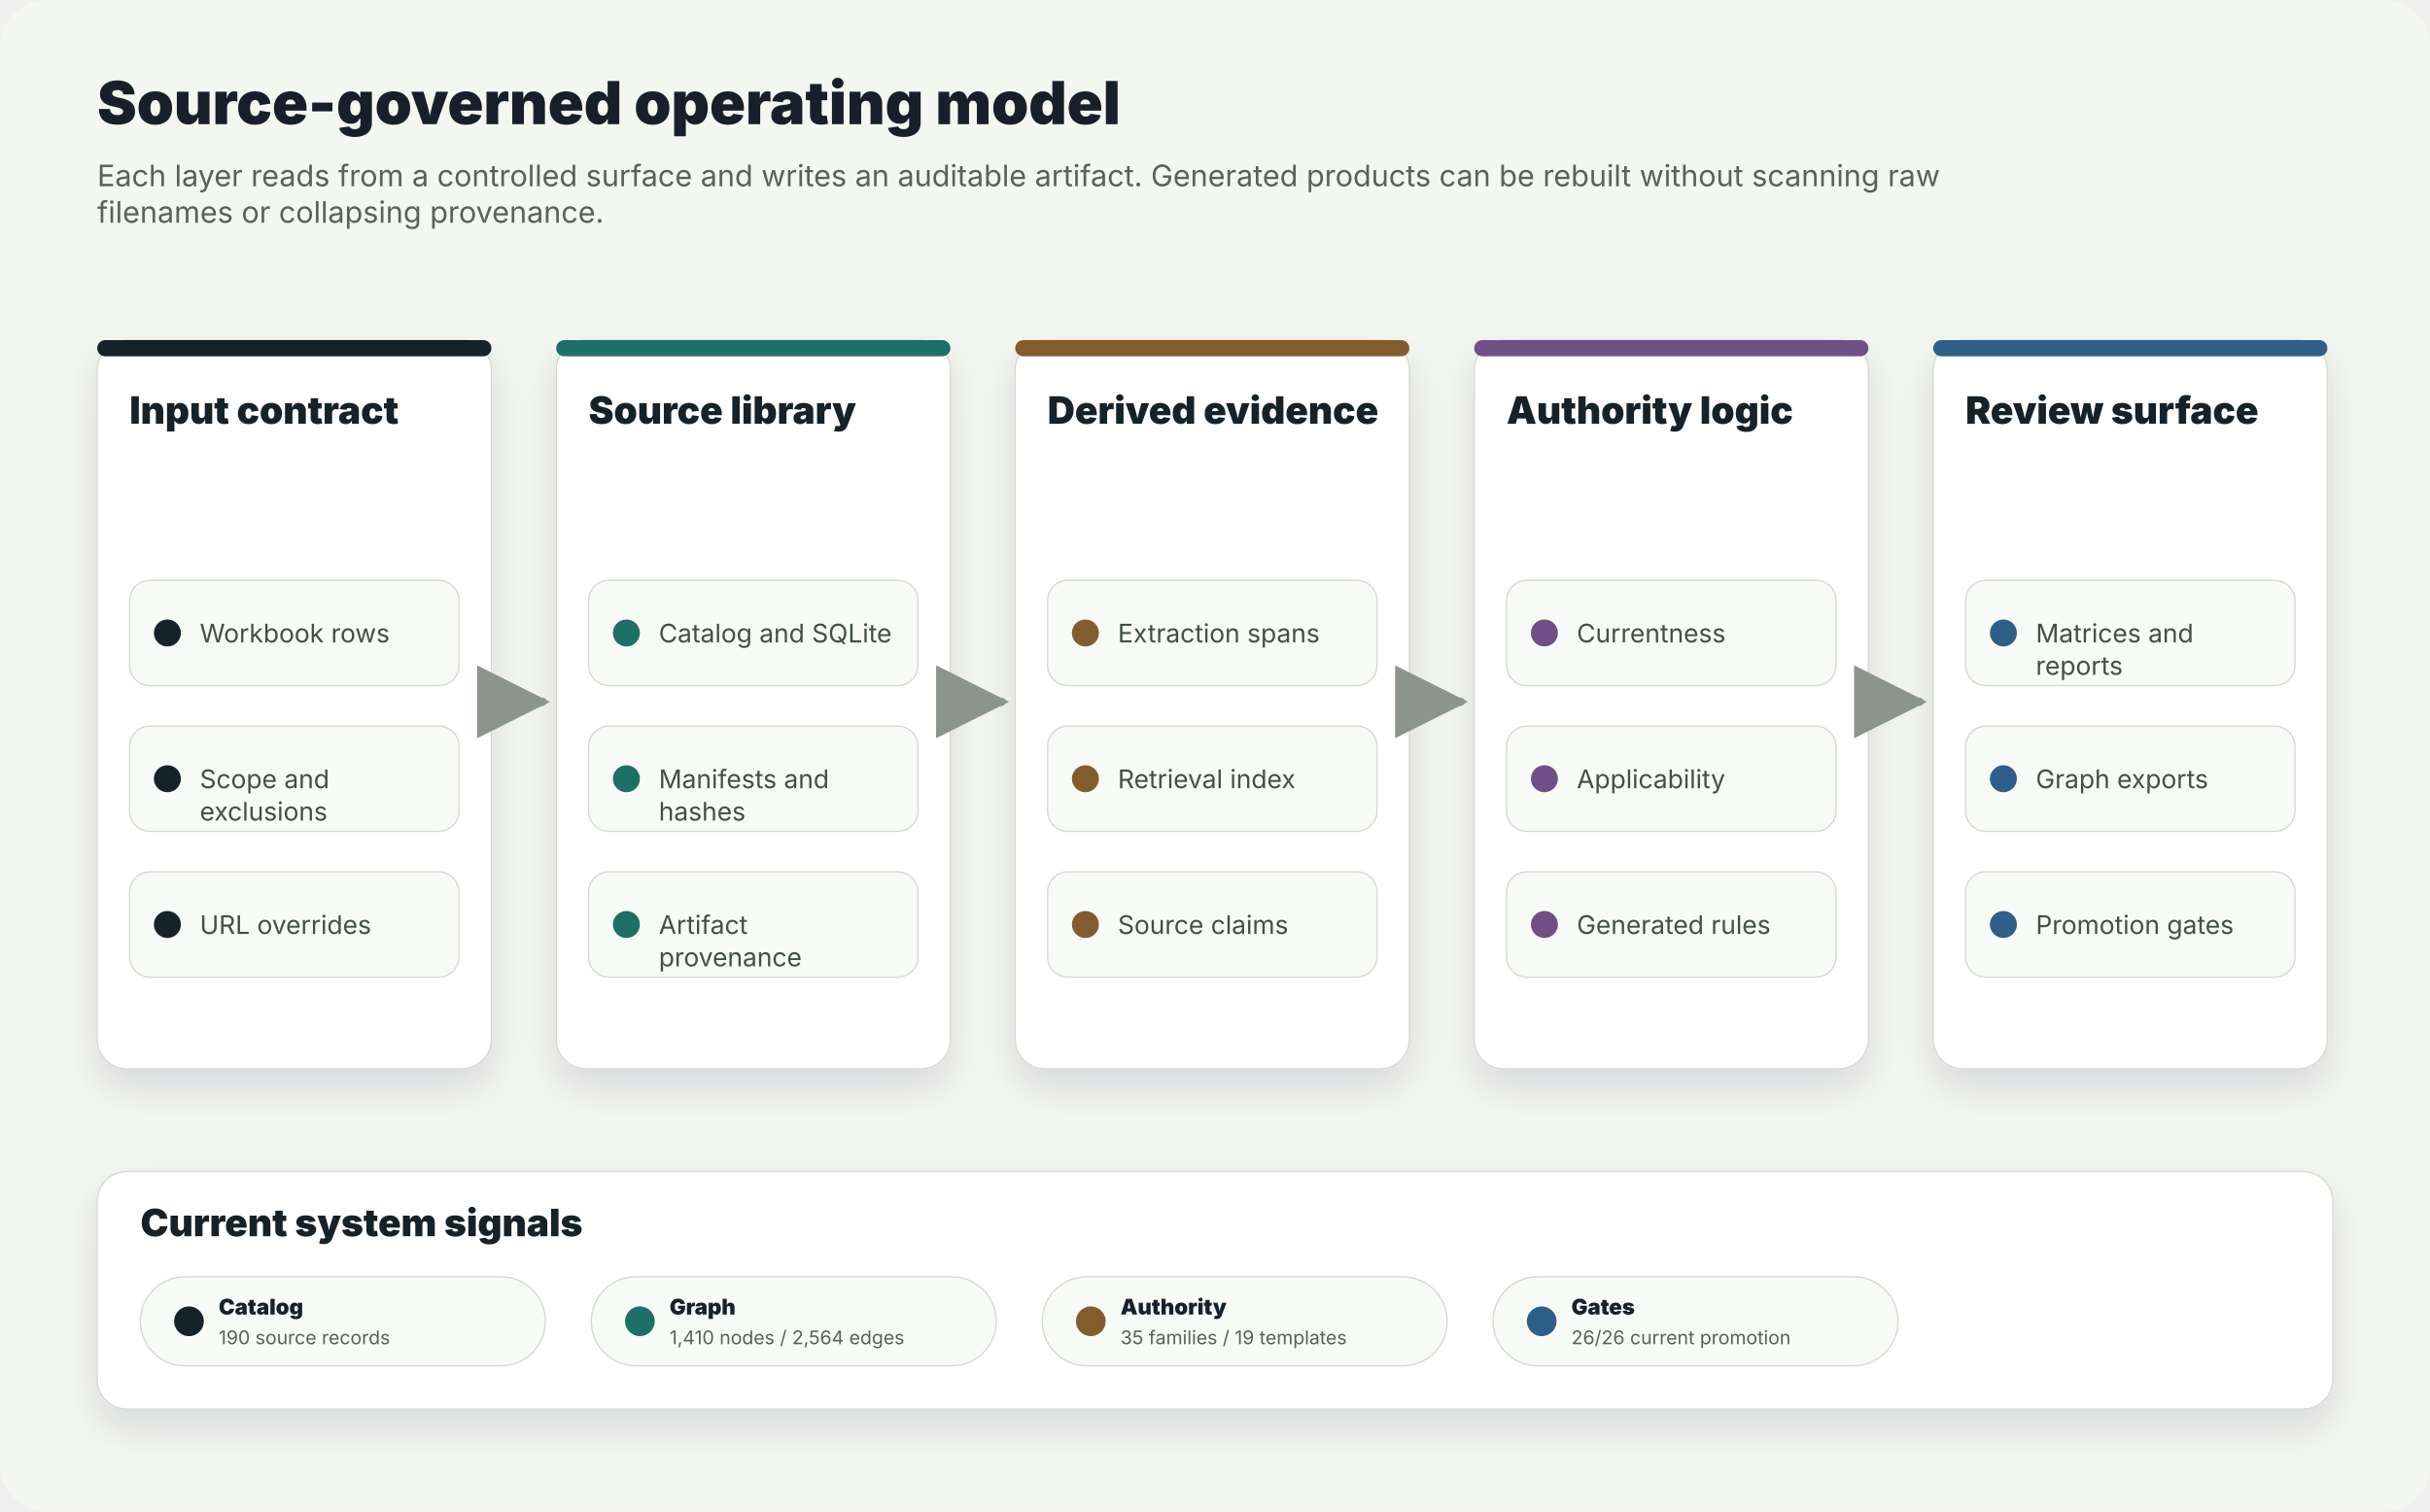
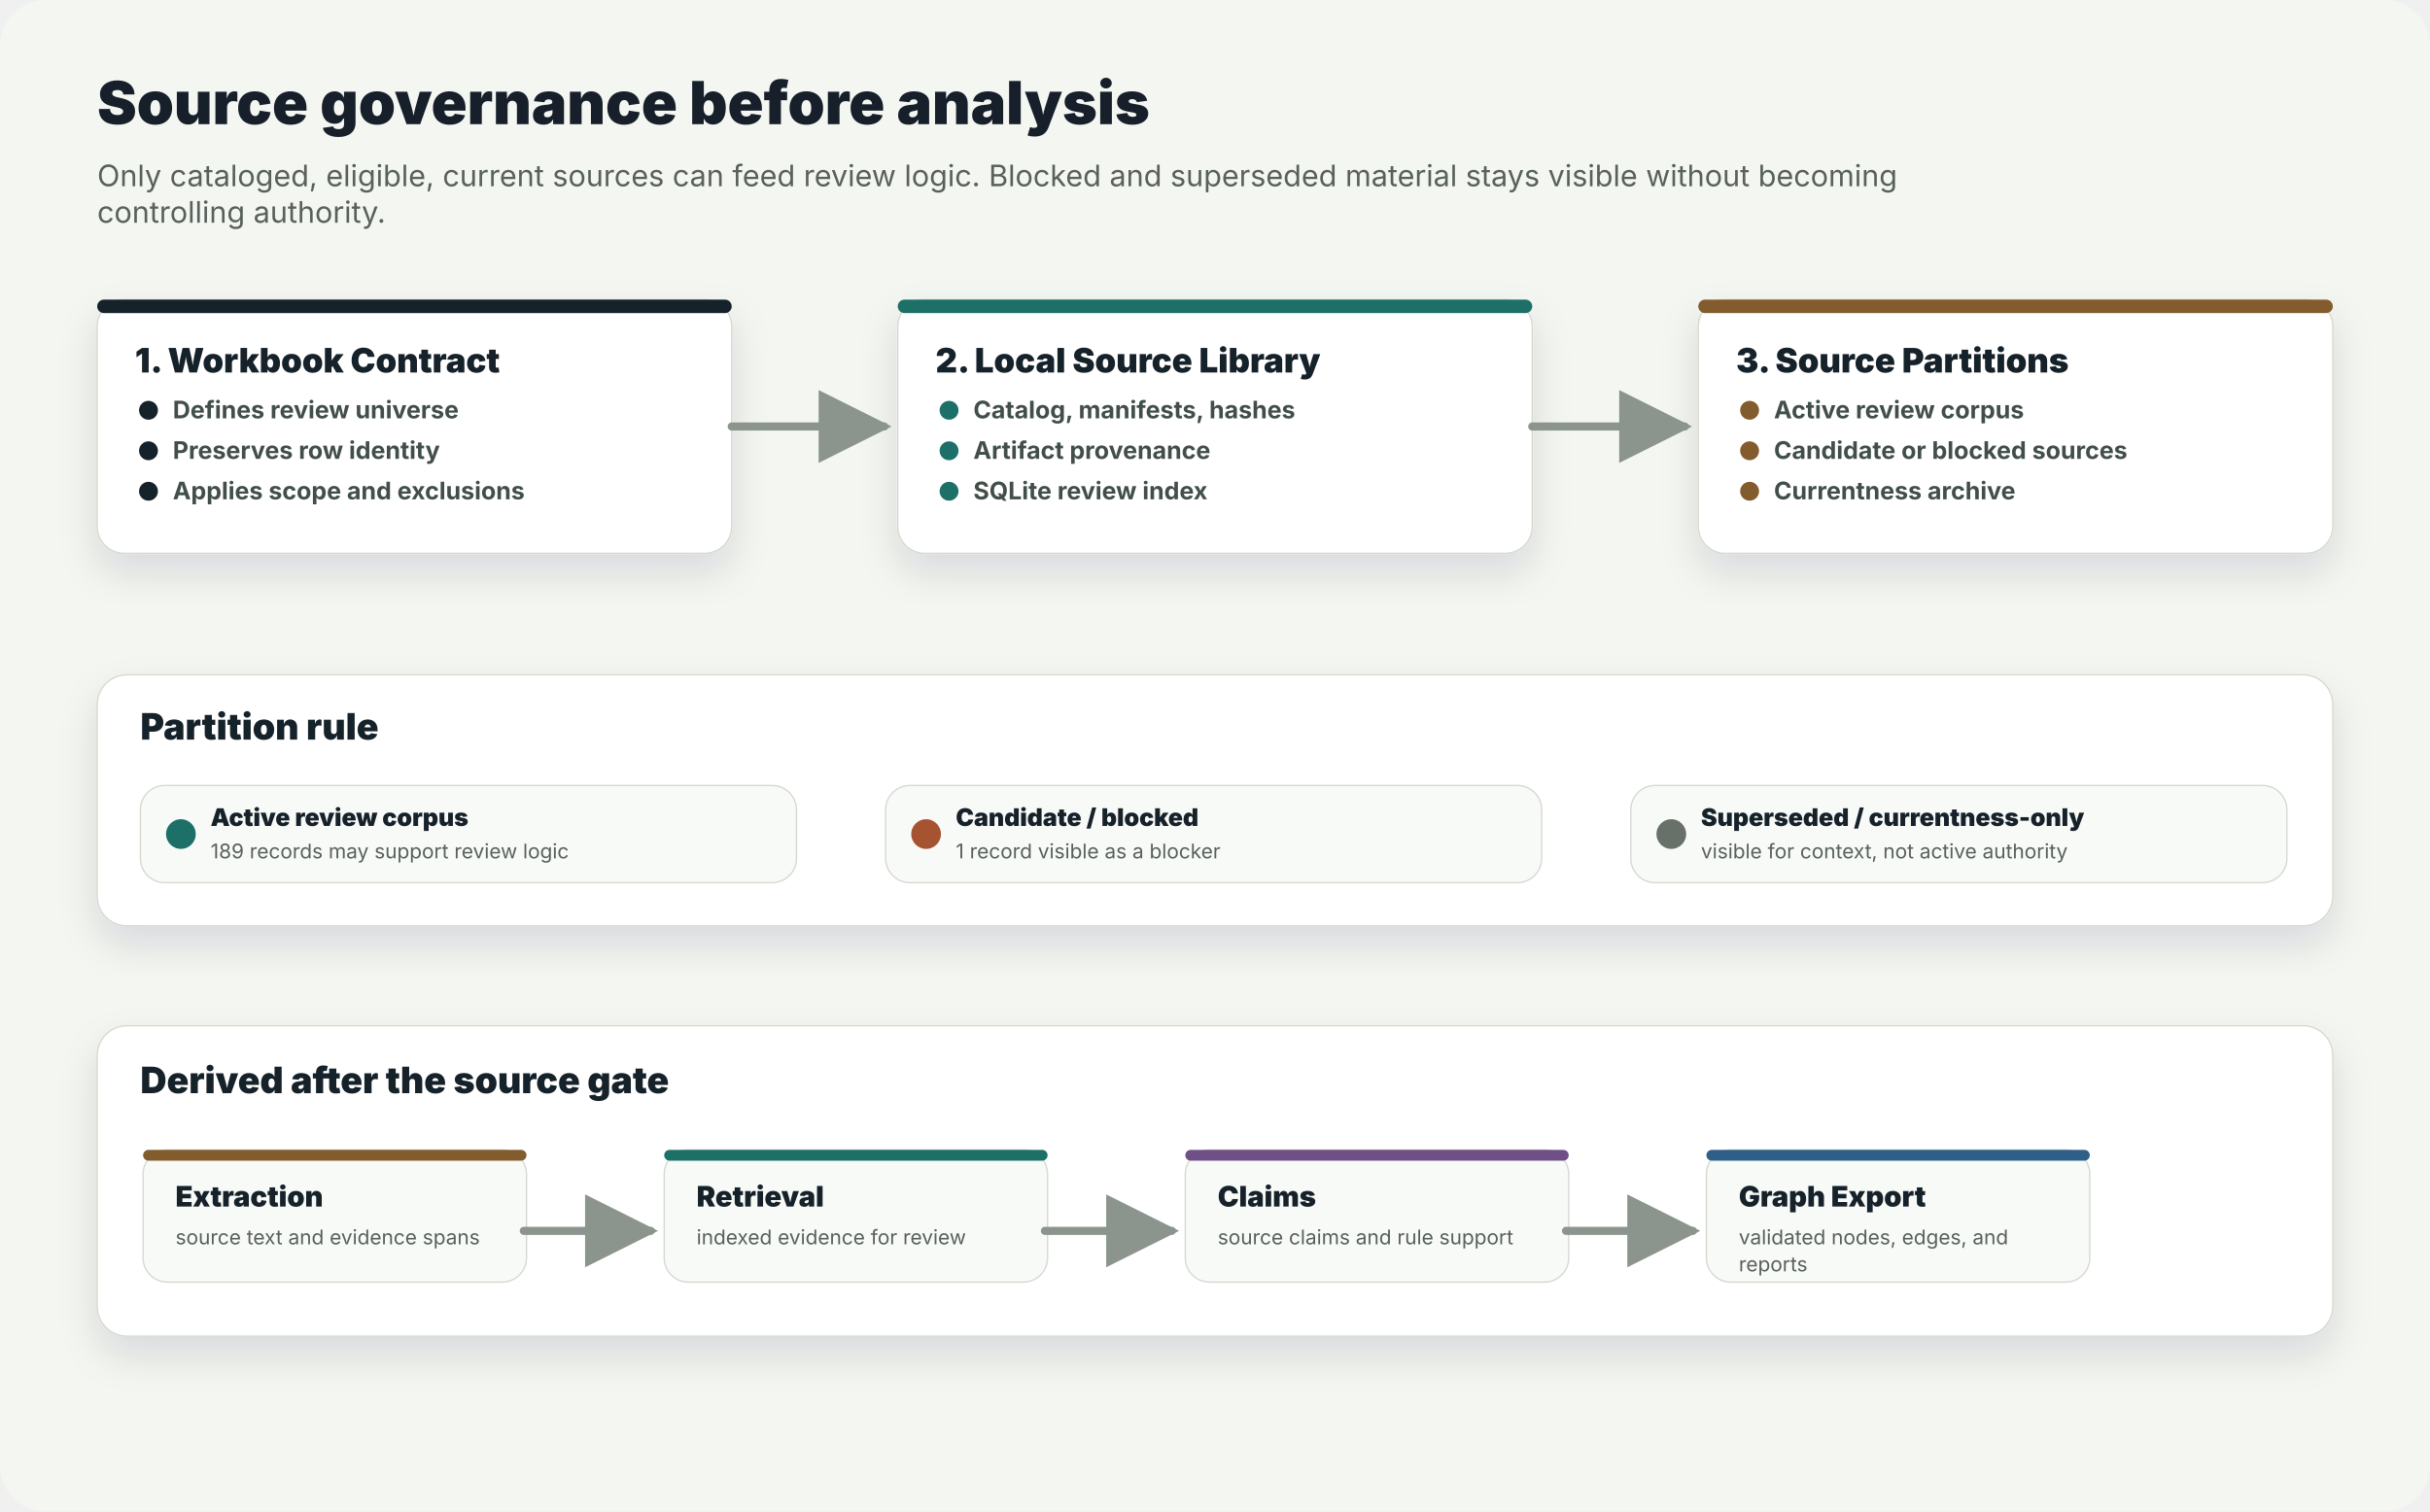
<svg xmlns="http://www.w3.org/2000/svg" width="1800" height="1120" viewBox="0 0 1800 1120" role="img" aria-label="Operating model from source library to review outputs">
  <defs>
    <filter id="shadow" x="-20%" y="-20%" width="140%" height="140%">
      <feDropShadow dx="0" dy="14" stdDeviation="14" flood-color="#17202a" flood-opacity="0.12" />
    </filter>
    <marker id="arrow" viewBox="0 0 10 10" refX="9" refY="5" markerWidth="9" markerHeight="9" orient="auto-start-reverse">
      <path d="M 0 0 L 10 5 L 0 10 z" fill="#8b948d" />
    </marker>
  </defs>
  <rect width="1800" height="1120" rx="34" fill="#f4f6f2" />
-   <text x="72" y="92" font-family="Inter, Arial, sans-serif" font-size="44" font-weight="880" fill="#17202a">Source-governed operating model</text>
-   <text x="72" y="138" text-anchor="start" font-family="Inter, Arial, sans-serif" font-size="22" fill="#58615b">Each layer reads from a controlled surface and writes an auditable artifact. Generated products can be rebuilt without scanning raw</text>
-   <text x="72" y="165" text-anchor="start" font-family="Inter, Arial, sans-serif" font-size="22" fill="#58615b">filenames or collapsing provenance.</text>
-   <g transform="translate(72 252)" filter="url(#shadow)">
-     <rect width="292" height="540" rx="22" fill="#ffffff" stroke="#d4d9d0" />
-     <rect width="292" height="12" rx="6" fill="#17202a" />
-     <text x="24" y="62" text-anchor="start" font-family="Inter, Arial, sans-serif" font-size="28" font-weight="880" fill="#17202a">Input contract</text>
-     <g transform="translate(24 178)">
-       <rect width="244" height="78" rx="15" fill="#f8faf7" stroke="#d4d9d0" />
-       <circle cx="28" cy="39" r="10" fill="#17202a" />
-       <text x="52" y="46" text-anchor="start" font-family="Inter, Arial, sans-serif" font-size="19" fill="#435049">Workbook rows</text>
+   <text x="72" y="92" font-family="Inter, Arial, sans-serif" font-size="44" font-weight="880" fill="#17202a">Source governance before analysis</text>
+   <text x="72" y="138" text-anchor="start" font-family="Inter, Arial, sans-serif" font-size="22" fill="#58615b">Only cataloged, eligible, current sources can feed review logic. Blocked and superseded material stays visible without becoming</text>
+   <text x="72" y="165" text-anchor="start" font-family="Inter, Arial, sans-serif" font-size="22" fill="#58615b">controlling authority.</text>
+   <g transform="translate(72 222)" filter="url(#shadow)">
+     <rect width="470" height="188" rx="20" fill="#ffffff" stroke="#d4d9d0" />
+     <rect width="470" height="10" rx="5" fill="#17202a" />
+     <text x="28" y="54" font-family="Inter, Arial, sans-serif" font-size="25" font-weight="880" fill="#17202a">1. Workbook Contract</text>
+     <g transform="translate(30 88)">
+       <circle cx="8" cy="-6" r="7" fill="#17202a" />
+       <text x="26" y="0" font-family="Inter, Arial, sans-serif" font-size="18" font-weight="730" fill="#435049">Defines review universe</text>
    </g>
-     <g transform="translate(24 286)">
-       <rect width="244" height="78" rx="15" fill="#f8faf7" stroke="#d4d9d0" />
-       <circle cx="28" cy="39" r="10" fill="#17202a" />
-       <text x="52" y="46" text-anchor="start" font-family="Inter, Arial, sans-serif" font-size="19" fill="#435049">Scope and</text>
-       <text x="52" y="70" text-anchor="start" font-family="Inter, Arial, sans-serif" font-size="19" fill="#435049">exclusions</text>
+     <g transform="translate(30 118)">
+       <circle cx="8" cy="-6" r="7" fill="#17202a" />
+       <text x="26" y="0" font-family="Inter, Arial, sans-serif" font-size="18" font-weight="730" fill="#435049">Preserves row identity</text>
    </g>
-     <g transform="translate(24 394)">
-       <rect width="244" height="78" rx="15" fill="#f8faf7" stroke="#d4d9d0" />
-       <circle cx="28" cy="39" r="10" fill="#17202a" />
-       <text x="52" y="46" text-anchor="start" font-family="Inter, Arial, sans-serif" font-size="19" fill="#435049">URL overrides</text>
+     <g transform="translate(30 148)">
+       <circle cx="8" cy="-6" r="7" fill="#17202a" />
+       <text x="26" y="0" font-family="Inter, Arial, sans-serif" font-size="18" font-weight="730" fill="#435049">Applies scope and exclusions</text>
    </g>
  </g>
-   <g transform="translate(412 252)" filter="url(#shadow)">
-     <rect width="292" height="540" rx="22" fill="#ffffff" stroke="#d4d9d0" />
-     <rect width="292" height="12" rx="6" fill="#1f6f68" />
-     <text x="24" y="62" text-anchor="start" font-family="Inter, Arial, sans-serif" font-size="28" font-weight="880" fill="#17202a">Source library</text>
-     <g transform="translate(24 178)">
-       <rect width="244" height="78" rx="15" fill="#f8faf7" stroke="#d4d9d0" />
-       <circle cx="28" cy="39" r="10" fill="#1f6f68" />
-       <text x="52" y="46" text-anchor="start" font-family="Inter, Arial, sans-serif" font-size="19" fill="#435049">Catalog and SQLite</text>
+   <g transform="translate(665 222)" filter="url(#shadow)">
+     <rect width="470" height="188" rx="20" fill="#ffffff" stroke="#d4d9d0" />
+     <rect width="470" height="10" rx="5" fill="#1f6f68" />
+     <text x="28" y="54" font-family="Inter, Arial, sans-serif" font-size="25" font-weight="880" fill="#17202a">2. Local Source Library</text>
+     <g transform="translate(30 88)">
+       <circle cx="8" cy="-6" r="7" fill="#1f6f68" />
+       <text x="26" y="0" font-family="Inter, Arial, sans-serif" font-size="18" font-weight="730" fill="#435049">Catalog, manifests, hashes</text>
    </g>
-     <g transform="translate(24 286)">
-       <rect width="244" height="78" rx="15" fill="#f8faf7" stroke="#d4d9d0" />
-       <circle cx="28" cy="39" r="10" fill="#1f6f68" />
-       <text x="52" y="46" text-anchor="start" font-family="Inter, Arial, sans-serif" font-size="19" fill="#435049">Manifests and</text>
-       <text x="52" y="70" text-anchor="start" font-family="Inter, Arial, sans-serif" font-size="19" fill="#435049">hashes</text>
+     <g transform="translate(30 118)">
+       <circle cx="8" cy="-6" r="7" fill="#1f6f68" />
+       <text x="26" y="0" font-family="Inter, Arial, sans-serif" font-size="18" font-weight="730" fill="#435049">Artifact provenance</text>
    </g>
-     <g transform="translate(24 394)">
-       <rect width="244" height="78" rx="15" fill="#f8faf7" stroke="#d4d9d0" />
-       <circle cx="28" cy="39" r="10" fill="#1f6f68" />
-       <text x="52" y="46" text-anchor="start" font-family="Inter, Arial, sans-serif" font-size="19" fill="#435049">Artifact</text>
-       <text x="52" y="70" text-anchor="start" font-family="Inter, Arial, sans-serif" font-size="19" fill="#435049">provenance</text>
+     <g transform="translate(30 148)">
+       <circle cx="8" cy="-6" r="7" fill="#1f6f68" />
+       <text x="26" y="0" font-family="Inter, Arial, sans-serif" font-size="18" font-weight="730" fill="#435049">SQLite review index</text>
    </g>
  </g>
-   <g transform="translate(752 252)" filter="url(#shadow)">
-     <rect width="292" height="540" rx="22" fill="#ffffff" stroke="#d4d9d0" />
-     <rect width="292" height="12" rx="6" fill="#835b2f" />
-     <text x="24" y="62" text-anchor="start" font-family="Inter, Arial, sans-serif" font-size="28" font-weight="880" fill="#17202a">Derived evidence</text>
-     <g transform="translate(24 178)">
-       <rect width="244" height="78" rx="15" fill="#f8faf7" stroke="#d4d9d0" />
-       <circle cx="28" cy="39" r="10" fill="#835b2f" />
-       <text x="52" y="46" text-anchor="start" font-family="Inter, Arial, sans-serif" font-size="19" fill="#435049">Extraction spans</text>
+   <g transform="translate(1258 222)" filter="url(#shadow)">
+     <rect width="470" height="188" rx="20" fill="#ffffff" stroke="#d4d9d0" />
+     <rect width="470" height="10" rx="5" fill="#835b2f" />
+     <text x="28" y="54" font-family="Inter, Arial, sans-serif" font-size="25" font-weight="880" fill="#17202a">3. Source Partitions</text>
+     <g transform="translate(30 88)">
+       <circle cx="8" cy="-6" r="7" fill="#835b2f" />
+       <text x="26" y="0" font-family="Inter, Arial, sans-serif" font-size="18" font-weight="730" fill="#435049">Active review corpus</text>
    </g>
-     <g transform="translate(24 286)">
-       <rect width="244" height="78" rx="15" fill="#f8faf7" stroke="#d4d9d0" />
-       <circle cx="28" cy="39" r="10" fill="#835b2f" />
-       <text x="52" y="46" text-anchor="start" font-family="Inter, Arial, sans-serif" font-size="19" fill="#435049">Retrieval index</text>
+     <g transform="translate(30 118)">
+       <circle cx="8" cy="-6" r="7" fill="#835b2f" />
+       <text x="26" y="0" font-family="Inter, Arial, sans-serif" font-size="18" font-weight="730" fill="#435049">Candidate or blocked sources</text>
    </g>
-     <g transform="translate(24 394)">
-       <rect width="244" height="78" rx="15" fill="#f8faf7" stroke="#d4d9d0" />
-       <circle cx="28" cy="39" r="10" fill="#835b2f" />
-       <text x="52" y="46" text-anchor="start" font-family="Inter, Arial, sans-serif" font-size="19" fill="#435049">Source claims</text>
+     <g transform="translate(30 148)">
+       <circle cx="8" cy="-6" r="7" fill="#835b2f" />
+       <text x="26" y="0" font-family="Inter, Arial, sans-serif" font-size="18" font-weight="730" fill="#435049">Currentness archive</text>
    </g>
  </g>
-   <g transform="translate(1092 252)" filter="url(#shadow)">
-     <rect width="292" height="540" rx="22" fill="#ffffff" stroke="#d4d9d0" />
-     <rect width="292" height="12" rx="6" fill="#6f4f86" />
-     <text x="24" y="62" text-anchor="start" font-family="Inter, Arial, sans-serif" font-size="28" font-weight="880" fill="#17202a">Authority logic</text>
-     <g transform="translate(24 178)">
-       <rect width="244" height="78" rx="15" fill="#f8faf7" stroke="#d4d9d0" />
-       <circle cx="28" cy="39" r="10" fill="#6f4f86" />
-       <text x="52" y="46" text-anchor="start" font-family="Inter, Arial, sans-serif" font-size="19" fill="#435049">Currentness</text>
+   <path d="M 542 316 L 655 316" stroke="#8b948d" stroke-width="6" stroke-linecap="round" marker-end="url(#arrow)" />
+   <path d="M 1135 316 L 1248 316" stroke="#8b948d" stroke-width="6" stroke-linecap="round" marker-end="url(#arrow)" />
+   <g transform="translate(72 500)" filter="url(#shadow)">
+     <rect width="1656" height="186" rx="22" fill="#ffffff" stroke="#d4d9d0" />
+     <text x="32" y="48" font-family="Inter, Arial, sans-serif" font-size="27" font-weight="880" fill="#17202a">Partition rule</text>
+     <g transform="translate(32 82)">
+       <rect width="486" height="72" rx="18" fill="#f8faf7" stroke="#d4d9d0" />
+       <circle cx="30" cy="36" r="11" fill="#1f6f68" />
+       <text x="52" y="30" font-family="Inter, Arial, sans-serif" font-size="18" font-weight="850" fill="#17202a">Active review corpus</text>
+       <text x="52" y="54" font-family="Inter, Arial, sans-serif" font-size="15" fill="#58615b">189 records may support review logic</text>
    </g>
-     <g transform="translate(24 286)">
-       <rect width="244" height="78" rx="15" fill="#f8faf7" stroke="#d4d9d0" />
-       <circle cx="28" cy="39" r="10" fill="#6f4f86" />
-       <text x="52" y="46" text-anchor="start" font-family="Inter, Arial, sans-serif" font-size="19" fill="#435049">Applicability</text>
+     <g transform="translate(584 82)">
+       <rect width="486" height="72" rx="18" fill="#f8faf7" stroke="#d4d9d0" />
+       <circle cx="30" cy="36" r="11" fill="#a65332" />
+       <text x="52" y="30" font-family="Inter, Arial, sans-serif" font-size="18" font-weight="850" fill="#17202a">Candidate / blocked</text>
+       <text x="52" y="54" font-family="Inter, Arial, sans-serif" font-size="15" fill="#58615b">1 record visible as a blocker</text>
    </g>
-     <g transform="translate(24 394)">
-       <rect width="244" height="78" rx="15" fill="#f8faf7" stroke="#d4d9d0" />
-       <circle cx="28" cy="39" r="10" fill="#6f4f86" />
-       <text x="52" y="46" text-anchor="start" font-family="Inter, Arial, sans-serif" font-size="19" fill="#435049">Generated rules</text>
+     <g transform="translate(1136 82)">
+       <rect width="486" height="72" rx="18" fill="#f8faf7" stroke="#d4d9d0" />
+       <circle cx="30" cy="36" r="11" fill="#68706a" />
+       <text x="52" y="30" font-family="Inter, Arial, sans-serif" font-size="18" font-weight="850" fill="#17202a">Superseded / currentness-only</text>
+       <text x="52" y="54" font-family="Inter, Arial, sans-serif" font-size="15" fill="#58615b">visible for context, not active authority</text>
    </g>
  </g>
-   <g transform="translate(1432 252)" filter="url(#shadow)">
-     <rect width="292" height="540" rx="22" fill="#ffffff" stroke="#d4d9d0" />
-     <rect width="292" height="12" rx="6" fill="#2e5e88" />
-     <text x="24" y="62" text-anchor="start" font-family="Inter, Arial, sans-serif" font-size="28" font-weight="880" fill="#17202a">Review surface</text>
-     <g transform="translate(24 178)">
-       <rect width="244" height="78" rx="15" fill="#f8faf7" stroke="#d4d9d0" />
-       <circle cx="28" cy="39" r="10" fill="#2e5e88" />
-       <text x="52" y="46" text-anchor="start" font-family="Inter, Arial, sans-serif" font-size="19" fill="#435049">Matrices and</text>
-       <text x="52" y="70" text-anchor="start" font-family="Inter, Arial, sans-serif" font-size="19" fill="#435049">reports</text>
+   <g transform="translate(72 760)" filter="url(#shadow)">
+     <rect width="1656" height="230" rx="22" fill="#ffffff" stroke="#d4d9d0" />
+     <text x="32" y="50" font-family="Inter, Arial, sans-serif" font-size="27" font-weight="880" fill="#17202a">Derived after the source gate</text>
+     <g transform="translate(34 92)">
+       <rect width="284" height="98" rx="18" fill="#f8faf7" stroke="#d4d9d0" />
+       <rect width="284" height="8" rx="4" fill="#835b2f" />
+       <text x="24" y="42" font-family="Inter, Arial, sans-serif" font-size="21" font-weight="860" fill="#17202a">Extraction</text>
+       <text x="24" y="70" text-anchor="start" font-family="Inter, Arial, sans-serif" font-size="15" fill="#58615b">source text and evidence spans</text>
    </g>
-     <g transform="translate(24 286)">
-       <rect width="244" height="78" rx="15" fill="#f8faf7" stroke="#d4d9d0" />
-       <circle cx="28" cy="39" r="10" fill="#2e5e88" />
-       <text x="52" y="46" text-anchor="start" font-family="Inter, Arial, sans-serif" font-size="19" fill="#435049">Graph exports</text>
+     <g transform="translate(420 92)">
+       <rect width="284" height="98" rx="18" fill="#f8faf7" stroke="#d4d9d0" />
+       <rect width="284" height="8" rx="4" fill="#1f6f68" />
+       <text x="24" y="42" font-family="Inter, Arial, sans-serif" font-size="21" font-weight="860" fill="#17202a">Retrieval</text>
+       <text x="24" y="70" text-anchor="start" font-family="Inter, Arial, sans-serif" font-size="15" fill="#58615b">indexed evidence for review</text>
    </g>
-     <g transform="translate(24 394)">
-       <rect width="244" height="78" rx="15" fill="#f8faf7" stroke="#d4d9d0" />
-       <circle cx="28" cy="39" r="10" fill="#2e5e88" />
-       <text x="52" y="46" text-anchor="start" font-family="Inter, Arial, sans-serif" font-size="19" fill="#435049">Promotion gates</text>
+     <g transform="translate(806 92)">
+       <rect width="284" height="98" rx="18" fill="#f8faf7" stroke="#d4d9d0" />
+       <rect width="284" height="8" rx="4" fill="#6f4f86" />
+       <text x="24" y="42" font-family="Inter, Arial, sans-serif" font-size="21" font-weight="860" fill="#17202a">Claims</text>
+       <text x="24" y="70" text-anchor="start" font-family="Inter, Arial, sans-serif" font-size="15" fill="#58615b">source claims and rule support</text>
    </g>
-   </g>
-   <path d="M 364 520 L 402 520" stroke="#8b948d" stroke-width="6" stroke-linecap="round" marker-end="url(#arrow)" />
-   <path d="M 704 520 L 742 520" stroke="#8b948d" stroke-width="6" stroke-linecap="round" marker-end="url(#arrow)" />
-   <path d="M 1044 520 L 1082 520" stroke="#8b948d" stroke-width="6" stroke-linecap="round" marker-end="url(#arrow)" />
-   <path d="M 1384 520 L 1422 520" stroke="#8b948d" stroke-width="6" stroke-linecap="round" marker-end="url(#arrow)" />
-   <g transform="translate(72 868)" filter="url(#shadow)">
-     <rect width="1656" height="176" rx="22" fill="#ffffff" stroke="#d4d9d0" />
-     <text x="32" y="48" font-family="Inter, Arial, sans-serif" font-size="28" font-weight="880" fill="#17202a">Current system signals</text>
-     <g transform="translate(32 78)">
-       <rect width="300" height="66" rx="33" fill="#f8faf7" stroke="#d4d9d0" />
-       <circle cx="36" cy="33" r="11" fill="#17202a" />
-       <text x="58" y="28" font-family="Inter, Arial, sans-serif" font-size="16" font-weight="850" fill="#17202a">Catalog</text>
-       <text x="58" y="50" font-family="Inter, Arial, sans-serif" font-size="14" fill="#58615b">190 source records</text>
+     <g transform="translate(1192 92)">
+       <rect width="284" height="98" rx="18" fill="#f8faf7" stroke="#d4d9d0" />
+       <rect width="284" height="8" rx="4" fill="#2e5e88" />
+       <text x="24" y="42" font-family="Inter, Arial, sans-serif" font-size="21" font-weight="860" fill="#17202a">Graph Export</text>
+       <text x="24" y="70" text-anchor="start" font-family="Inter, Arial, sans-serif" font-size="15" fill="#58615b">validated nodes, edges, and</text>
+       <text x="24" y="90" text-anchor="start" font-family="Inter, Arial, sans-serif" font-size="15" fill="#58615b">reports</text>
    </g>
-     <g transform="translate(366 78)">
-       <rect width="300" height="66" rx="33" fill="#f8faf7" stroke="#d4d9d0" />
-       <circle cx="36" cy="33" r="11" fill="#1f6f68" />
-       <text x="58" y="28" font-family="Inter, Arial, sans-serif" font-size="16" font-weight="850" fill="#17202a">Graph</text>
-       <text x="58" y="50" font-family="Inter, Arial, sans-serif" font-size="14" fill="#58615b">1,410 nodes / 2,564 edges</text>
-     </g>
-     <g transform="translate(700 78)">
-       <rect width="300" height="66" rx="33" fill="#f8faf7" stroke="#d4d9d0" />
-       <circle cx="36" cy="33" r="11" fill="#835b2f" />
-       <text x="58" y="28" font-family="Inter, Arial, sans-serif" font-size="16" font-weight="850" fill="#17202a">Authority</text>
-       <text x="58" y="50" font-family="Inter, Arial, sans-serif" font-size="14" fill="#58615b">35 families / 19 templates</text>
-     </g>
-     <g transform="translate(1034 78)">
-       <rect width="300" height="66" rx="33" fill="#f8faf7" stroke="#d4d9d0" />
-       <circle cx="36" cy="33" r="11" fill="#2e5e88" />
-       <text x="58" y="28" font-family="Inter, Arial, sans-serif" font-size="16" font-weight="850" fill="#17202a">Gates</text>
-       <text x="58" y="50" font-family="Inter, Arial, sans-serif" font-size="14" fill="#58615b">26/26 current promotion</text>
-     </g>
+     <path d="M 316 152 L 410 152" stroke="#8b948d" stroke-width="6" stroke-linecap="round" marker-end="url(#arrow)" />
+     <path d="M 702 152 L 796 152" stroke="#8b948d" stroke-width="6" stroke-linecap="round" marker-end="url(#arrow)" />
+     <path d="M 1088 152 L 1182 152" stroke="#8b948d" stroke-width="6" stroke-linecap="round" marker-end="url(#arrow)" />
  </g>
</svg>
